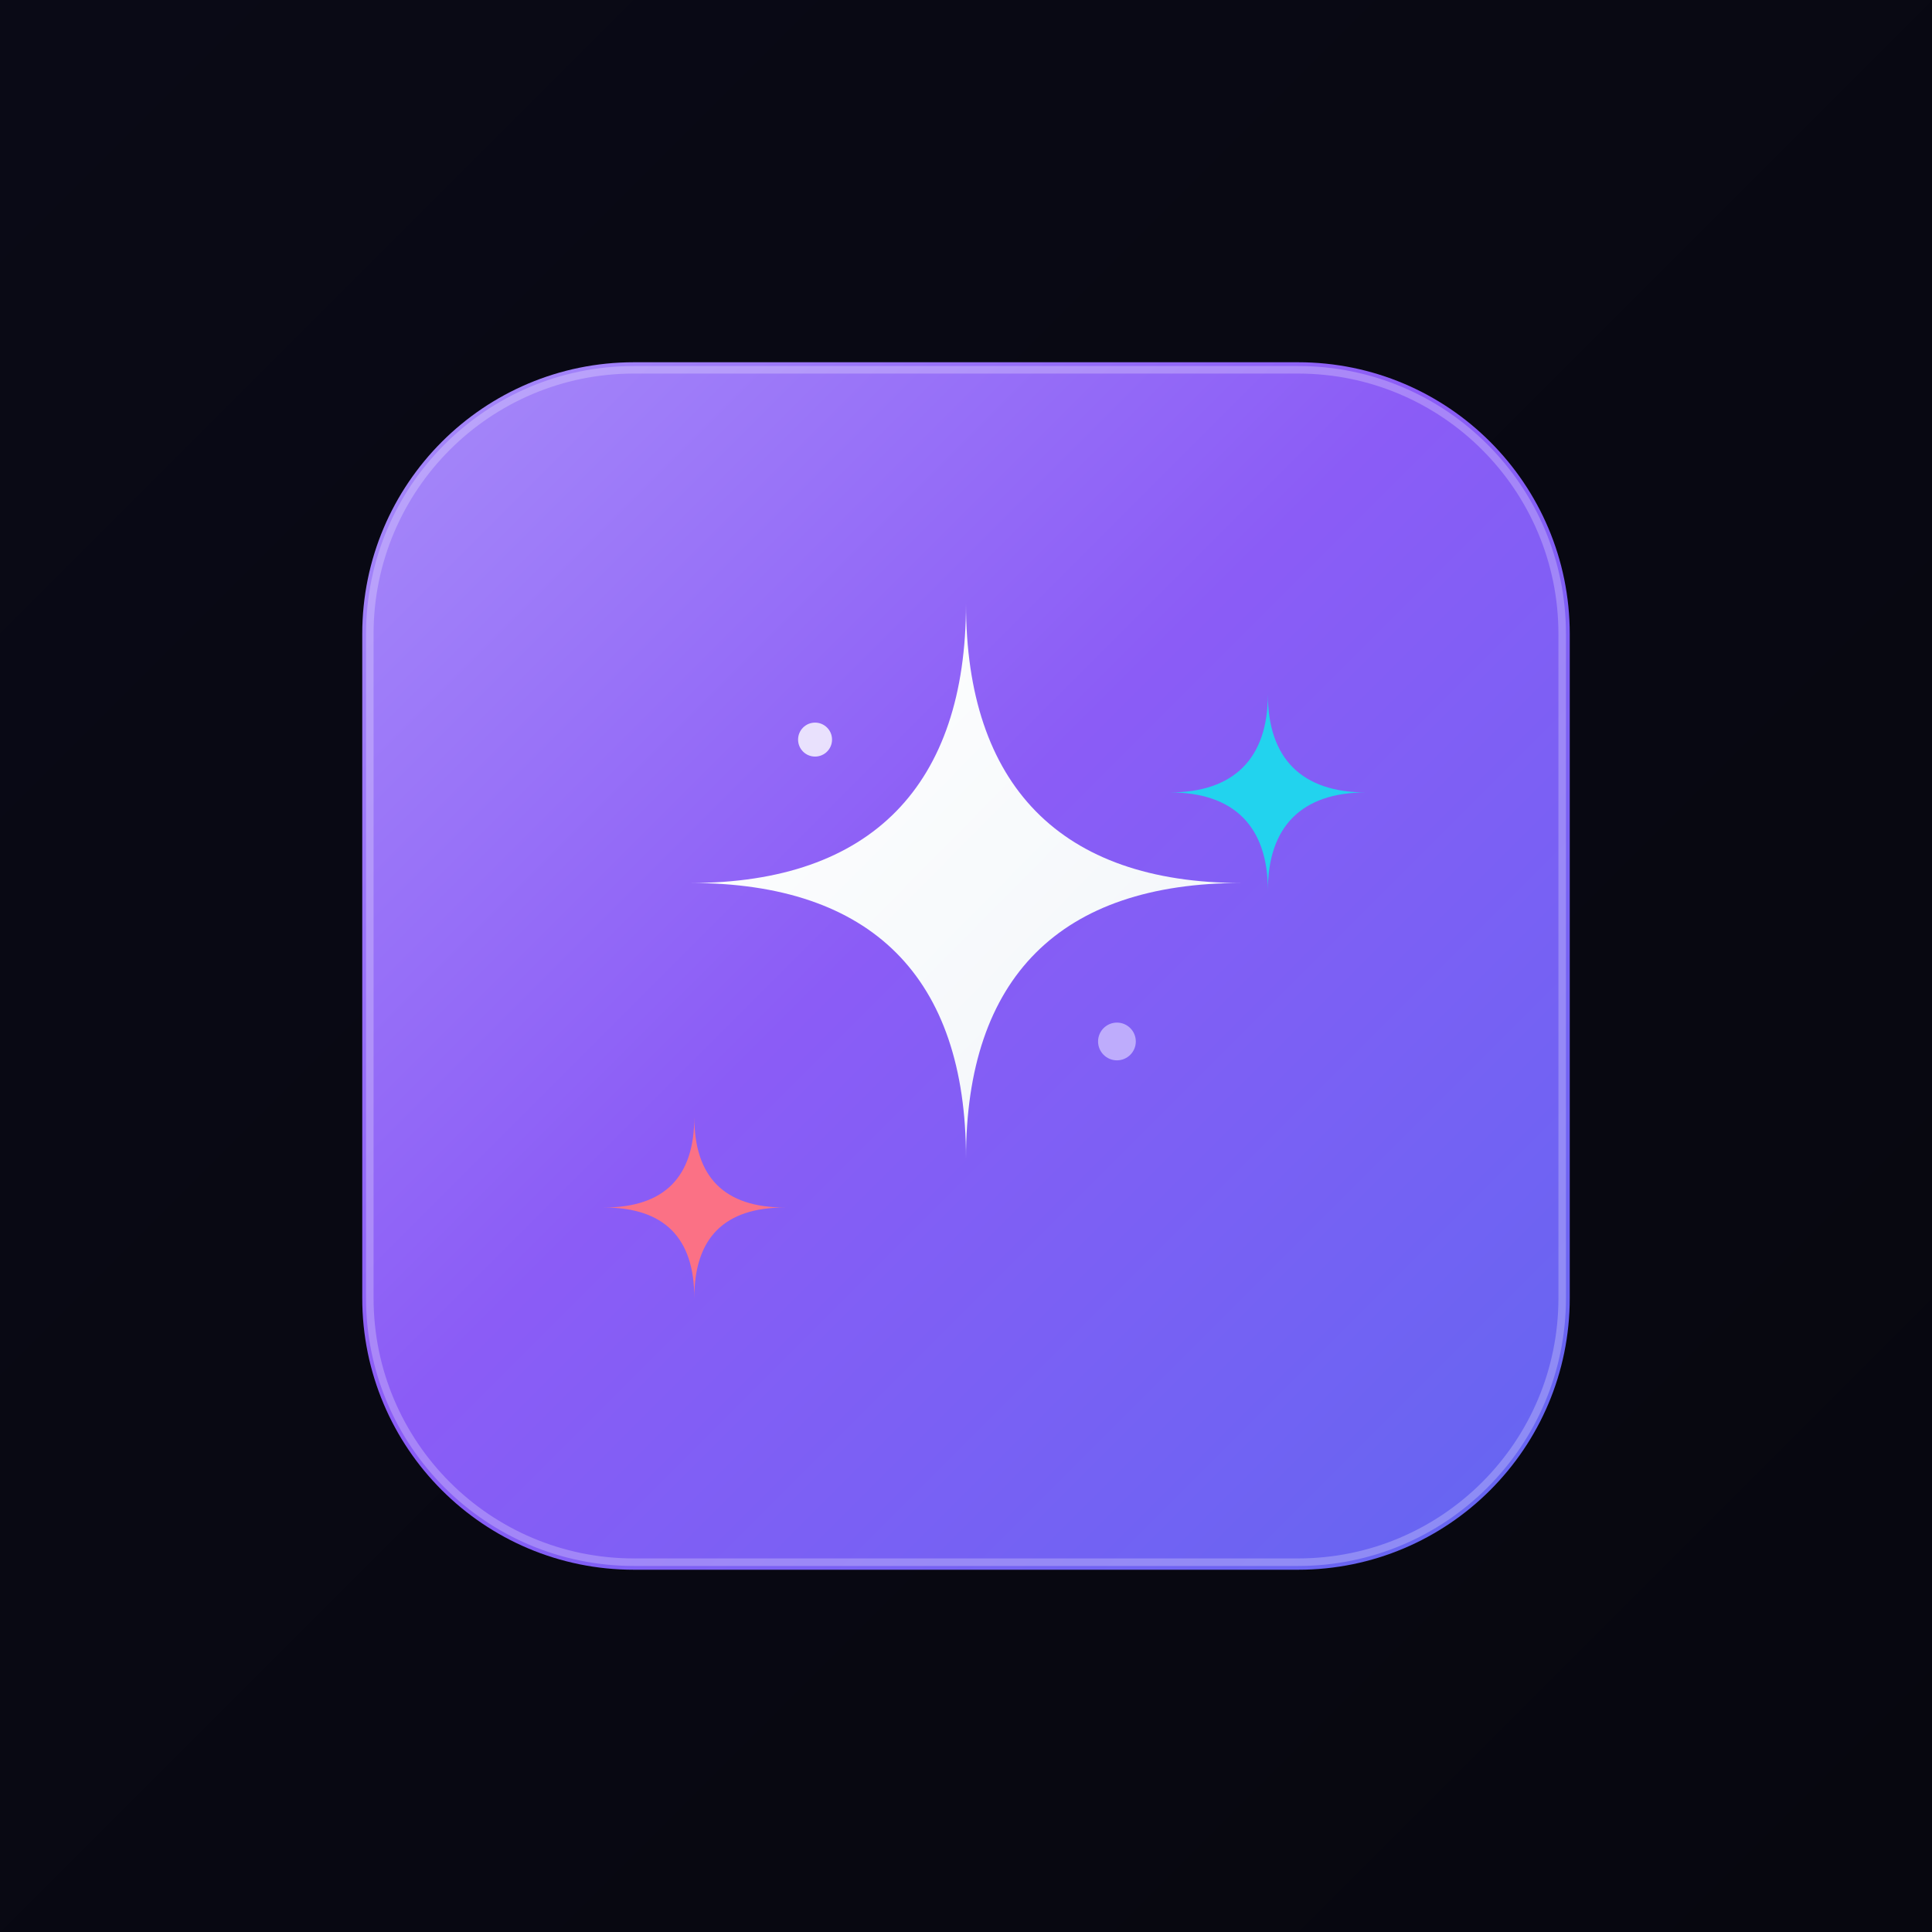
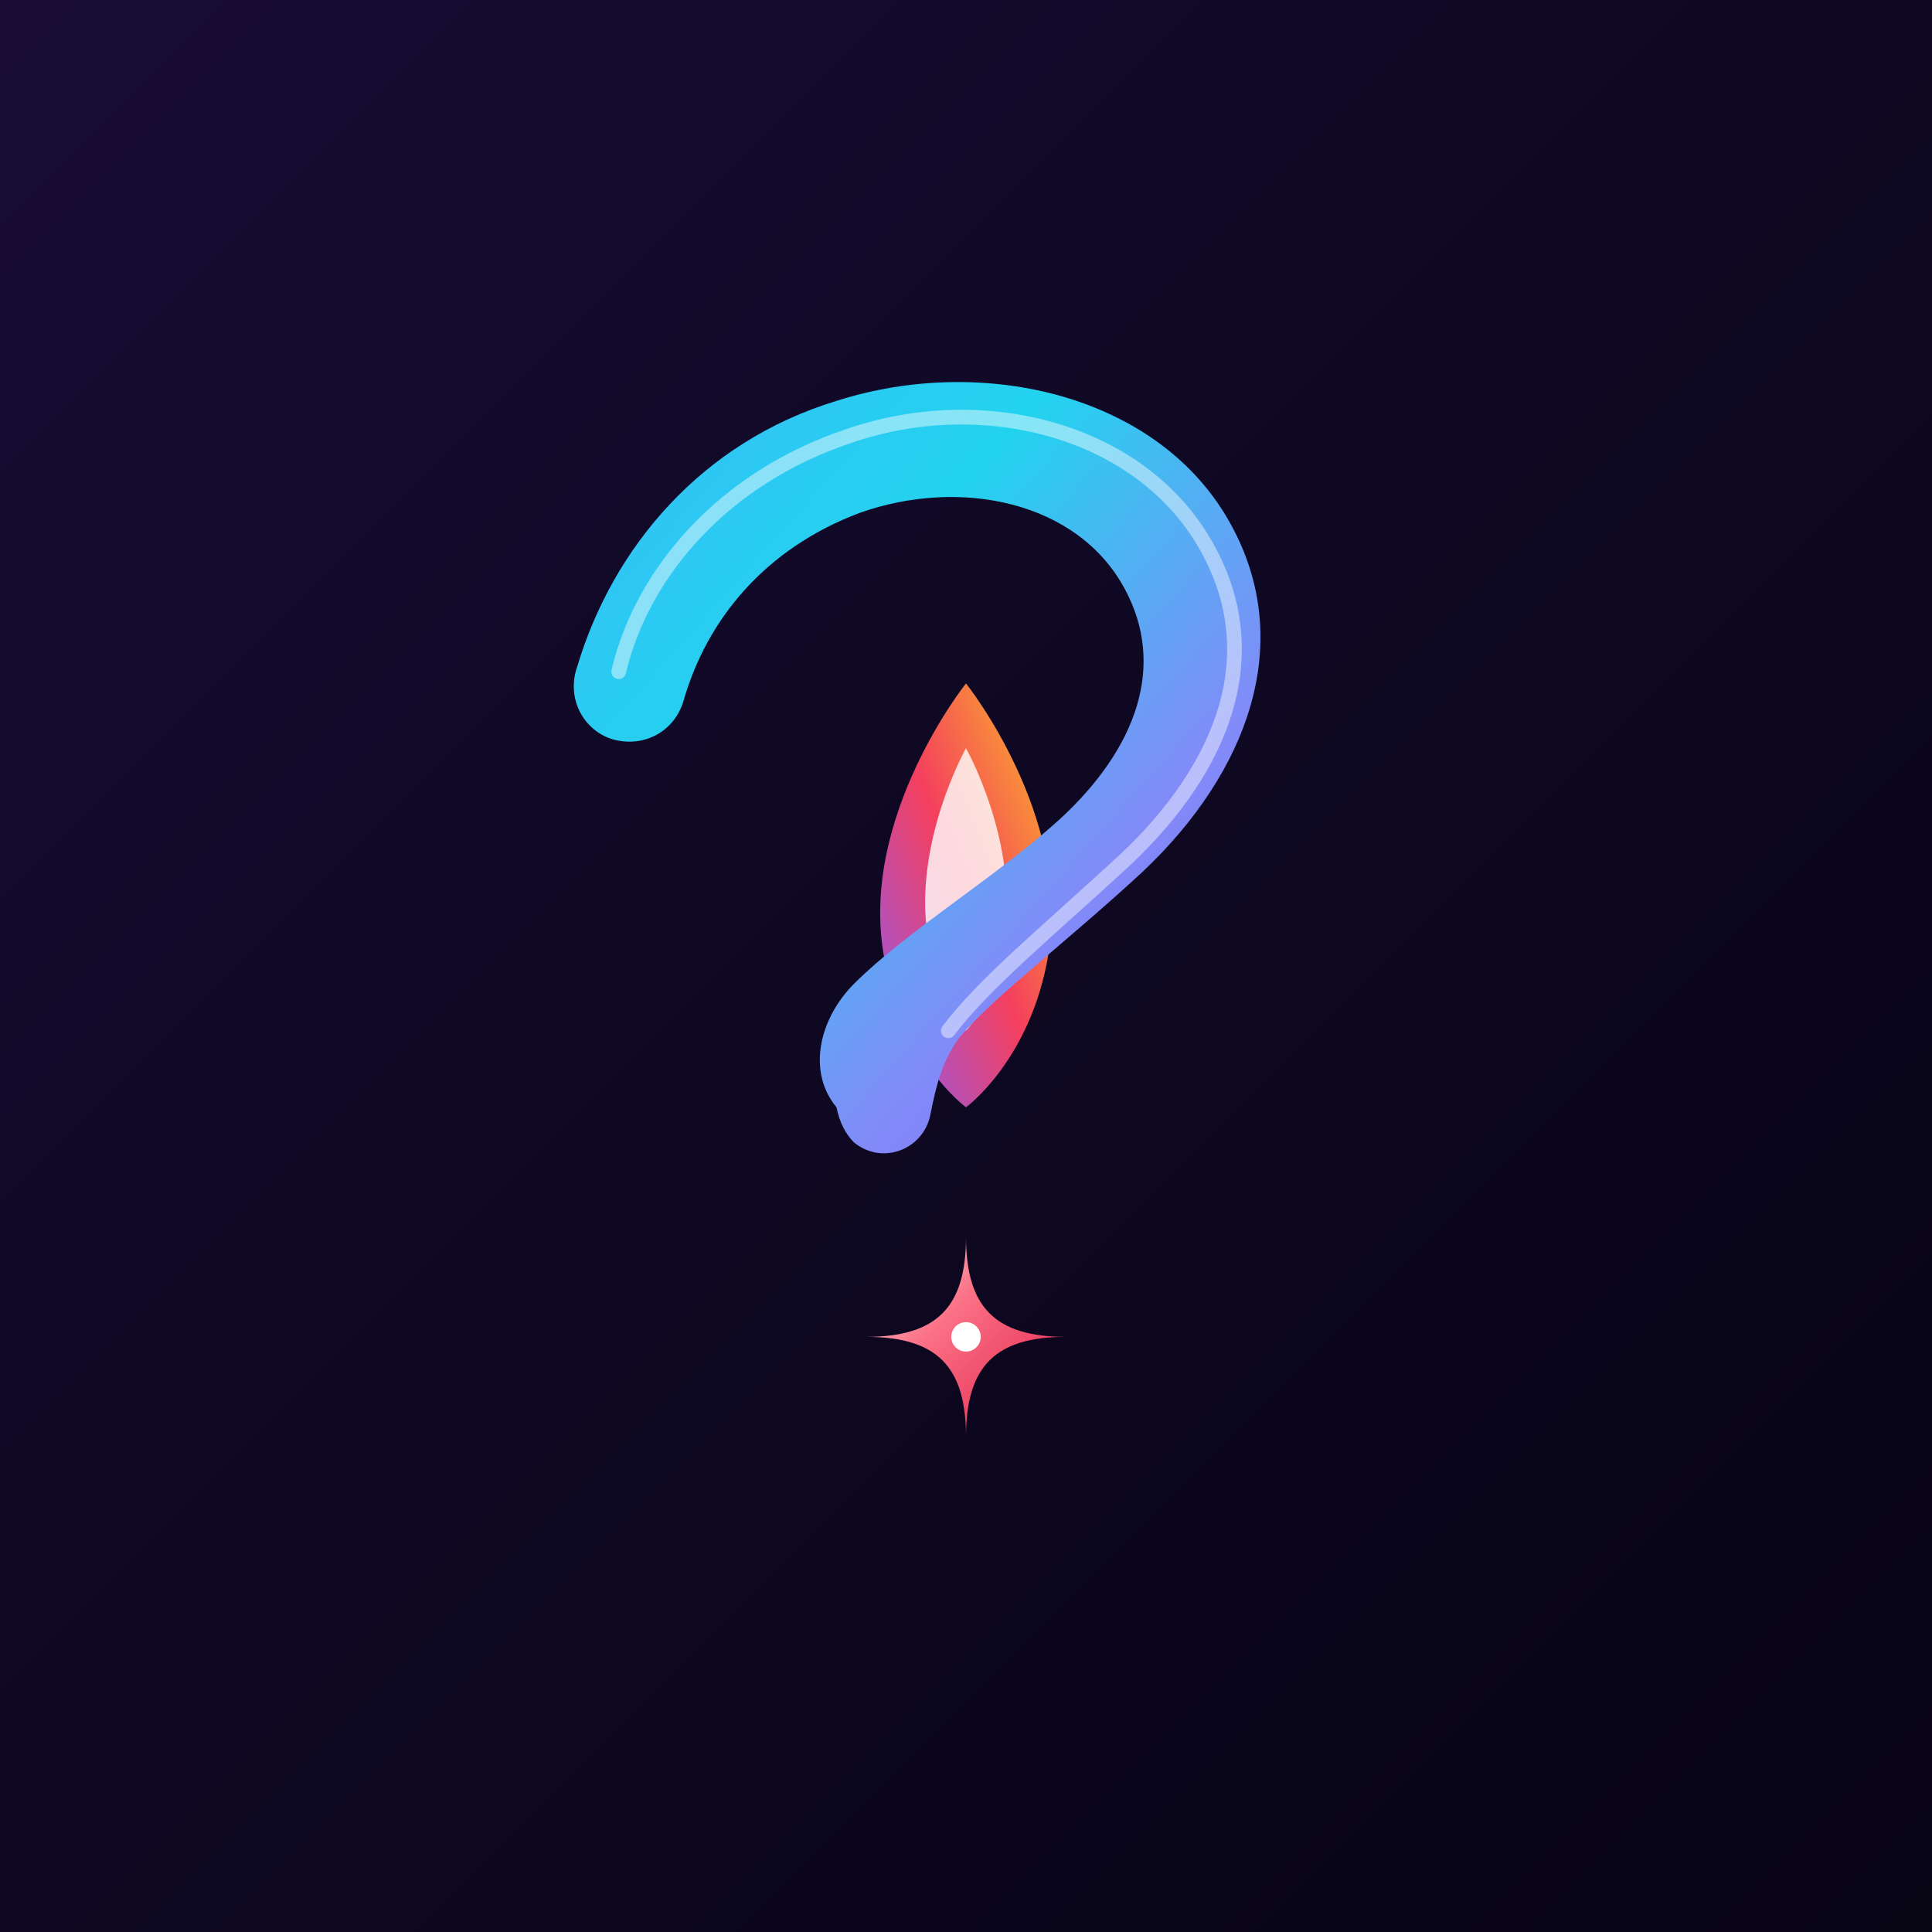
<svg xmlns="http://www.w3.org/2000/svg" viewBox="0 0 512 512" width="512" height="512">
  <defs>
-     <linearGradient id="maskBgGrad" x1="0%" y1="0%" x2="100%" y2="100%">
-       <stop offset="0%" stop-color="#0A0A16" />
-       <stop offset="100%" stop-color="#07070F" />
+     <linearGradient id="maskBg" x1="0%" y1="0%" x2="100%" y2="100%">
+       <stop offset="0%" stop-color="#180C34" />
+       <stop offset="50%" stop-color="#0E0822" />
+       <stop offset="100%" stop-color="#070414" />
    </linearGradient>
-     <linearGradient id="maskBrandGrad" x1="0%" y1="0%" x2="100%" y2="100%">
-       <stop offset="0%" stop-color="#A78BFA" />
-       <stop offset="45%" stop-color="#8B5CF6" />
-       <stop offset="100%" stop-color="#6366F1" />
+     <linearGradient id="mTruthGrad" x1="0%" y1="0%" x2="100%" y2="100%">
+       <stop offset="0%" stop-color="#38BDF8" />
+       <stop offset="35%" stop-color="#22D3EE" />
+       <stop offset="70%" stop-color="#818CF8" />
+       <stop offset="100%" stop-color="#8B5CF6" />
    </linearGradient>
-     <linearGradient id="maskStarGrad" x1="0%" y1="0%" x2="100%" y2="100%">
-       <stop offset="0%" stop-color="#FFFFFF" />
-       <stop offset="100%" stop-color="#F1F5F9" />
+     <linearGradient id="mDareGrad" x1="0%" y1="100%" x2="100%" y2="0%">
+       <stop offset="0%" stop-color="#8B5CF6" />
+       <stop offset="50%" stop-color="#F43F5E" />
+       <stop offset="100%" stop-color="#FBBF24" />
+     </linearGradient>
+     <linearGradient id="mSparkGrad" x1="0%" y1="0%" x2="100%" y2="100%">
+       <stop offset="0%" stop-color="#FFE4E6" />
+       <stop offset="40%" stop-color="#FB7185" />
+       <stop offset="100%" stop-color="#E11D48" />
    </linearGradient>
  </defs>
-   <rect width="512" height="512" fill="url(#maskBgGrad)" />
-   <rect x="96" y="96" width="320" height="320" rx="72" fill="url(#maskBrandGrad)" />
-   <rect x="98" y="98" width="316" height="316" rx="70" fill="none" stroke="rgba(255, 255, 255, 0.25)" stroke-width="2" />
-   <path d="M256 160        C256 208 281 234 329 234        C281 234 256 259 256 307        C256 259 231 234 183 234        C231 234 256 208 256 160 Z" fill="url(#maskStarGrad)" />
-   <path d="M336 184        C336 201 345 210 362 210        C345 210 336 219 336 236        C336 219 327 210 310 210        C327 210 336 201 336 184 Z" fill="#22D3EE" />
-   <path d="M184 296        C184 312 192 320 208 320        C192 320 184 328 184 344        C184 328 176 320 160 320        C176 320 184 312 184 296 Z" fill="#FB7185" />
-   <circle cx="216" cy="196" r="4.5" fill="#FFFFFF" opacity="0.8" />
-   <circle cx="296" cy="276" r="5" fill="#C4B5FD" opacity="0.9" />
+   <rect width="512" height="512" fill="url(#maskBg)" />
+   <g transform="translate(256, 256) scale(0.78) translate(-256, -256)">
+     <path d="M256 160 C256 160 292 205 284 252 C278 288 256 304 256 304 C256 304 234 288 228 252 C220 205 256 160 256 160 Z" fill="url(#mDareGrad)" />
+     <path d="M256 182 C256 182 274 214 269 246 C266 268 256 278 256 278 C256 278 246 268 243 246 C238 214 256 182 256 182 Z" fill="#FFFFFF" opacity="0.8" />
+     <path d="M212 304 C202 292 206 274 218 262 C236 244 266 226 288 206 C314 182 324 154 310 128 C294 98 254 90 220 102 C188 114 168 138 160 166 C157 176 147 182 136 179 C126 176 120 165 124 154 C136 114 166 78 212 64 C262 48 322 62 346 106 C368 146 352 190 316 224 C290 248 266 266 254 280 C248 288 246 296 244 306 C242 318 228 324 218 316 C215 313 213 309 212 304 Z" fill="url(#mTruthGrad)" />
+     <path d="M138 156 C146 122 174 90 216 76 C262 60 316 74 338 114 C358 150 344 188 310 220 C284 244 262 262 250 278" fill="none" stroke="#FFFFFF" stroke-width="5" stroke-linecap="round" opacity="0.45" />
+     <g transform="translate(256, 382)">
+       <path d="M0 -34 C0 -10 10 0 34 0 C10 0 0 10 0 34 C0 10 -10 0 -34 0 C-10 0 0 -10 0 -34 Z" fill="url(#mSparkGrad)" />
+       <circle cx="0" cy="0" r="5" fill="#FFFFFF" />
+     </g>
+   </g>
</svg>
